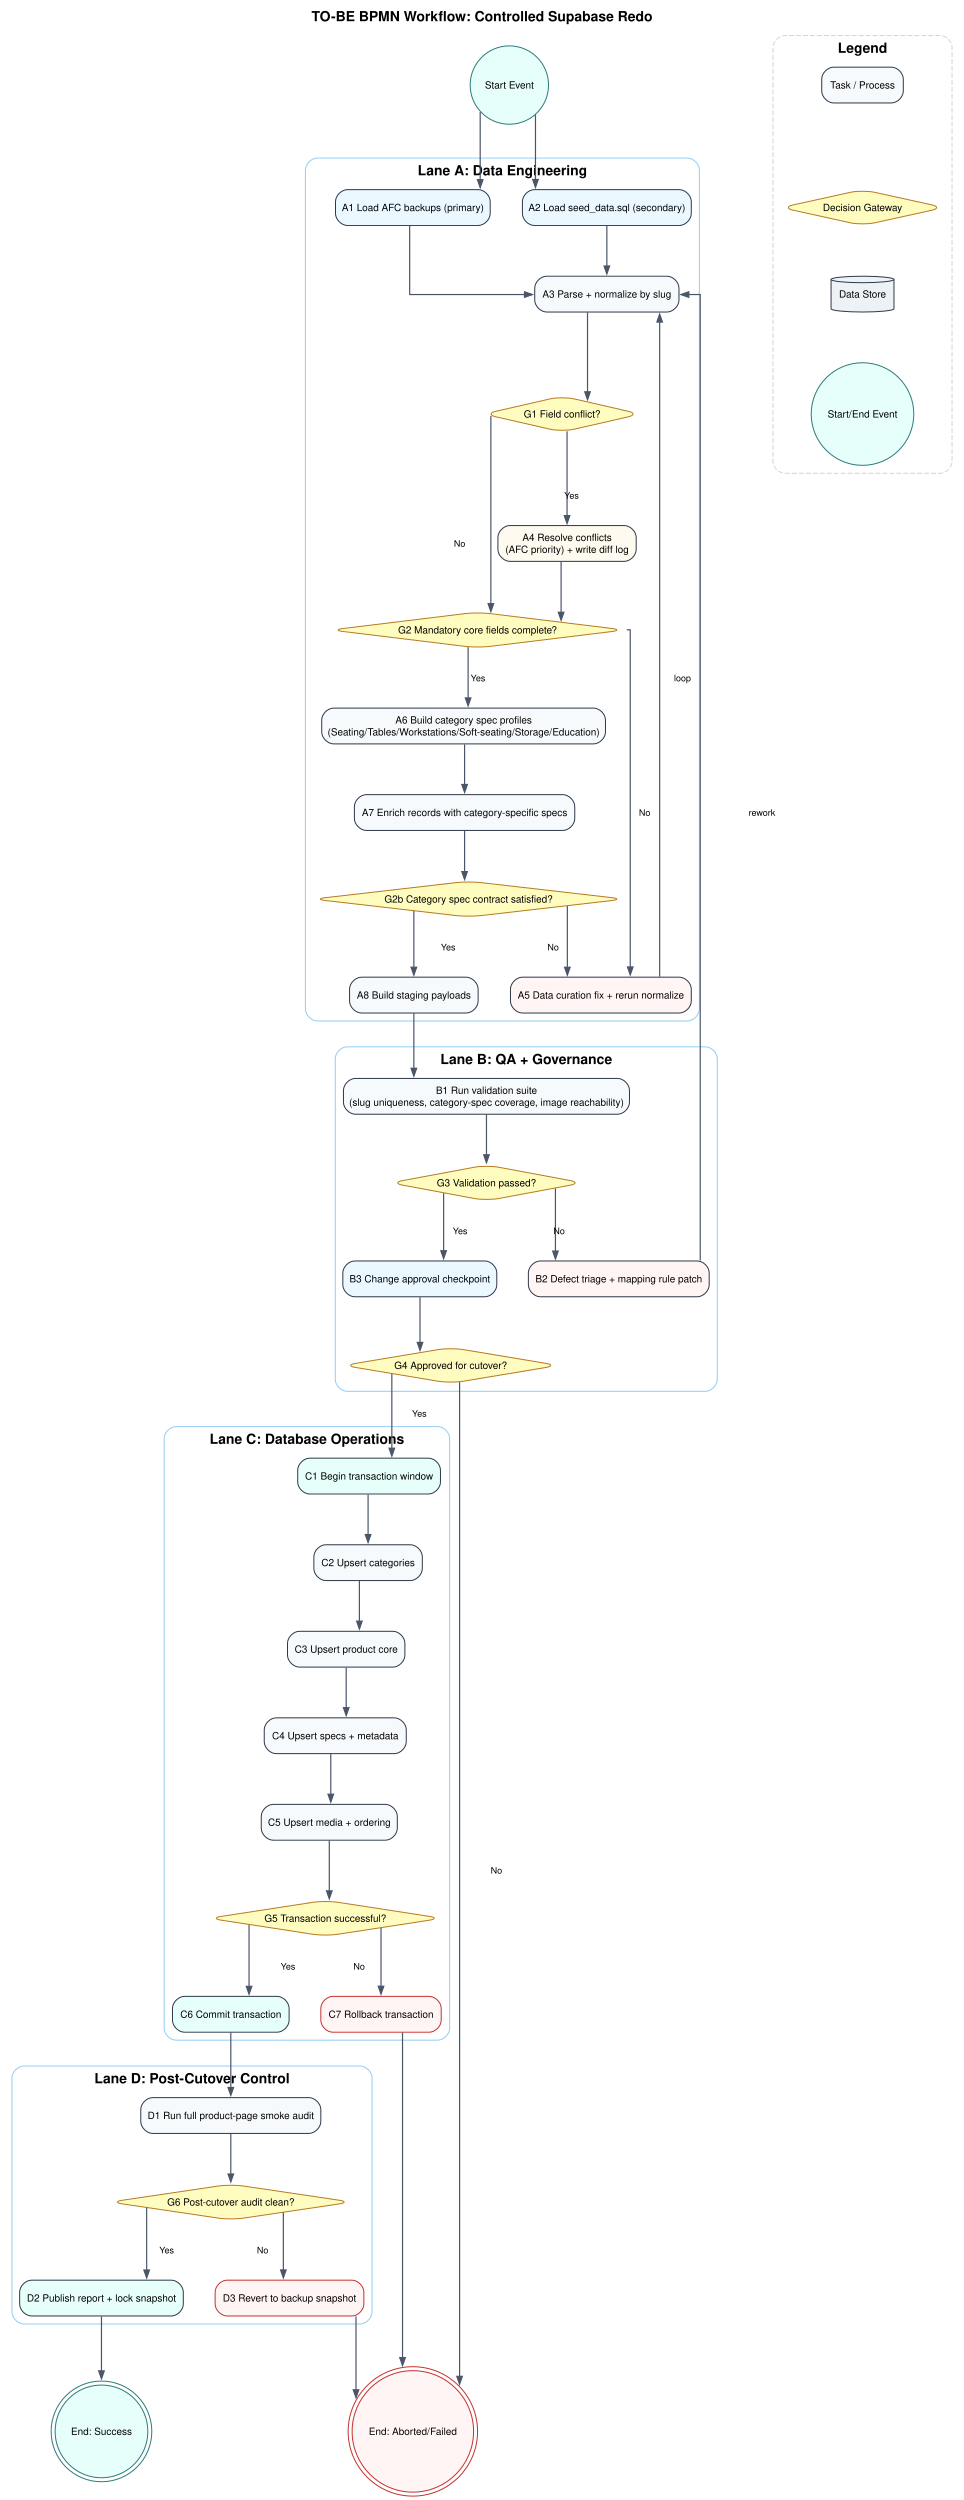
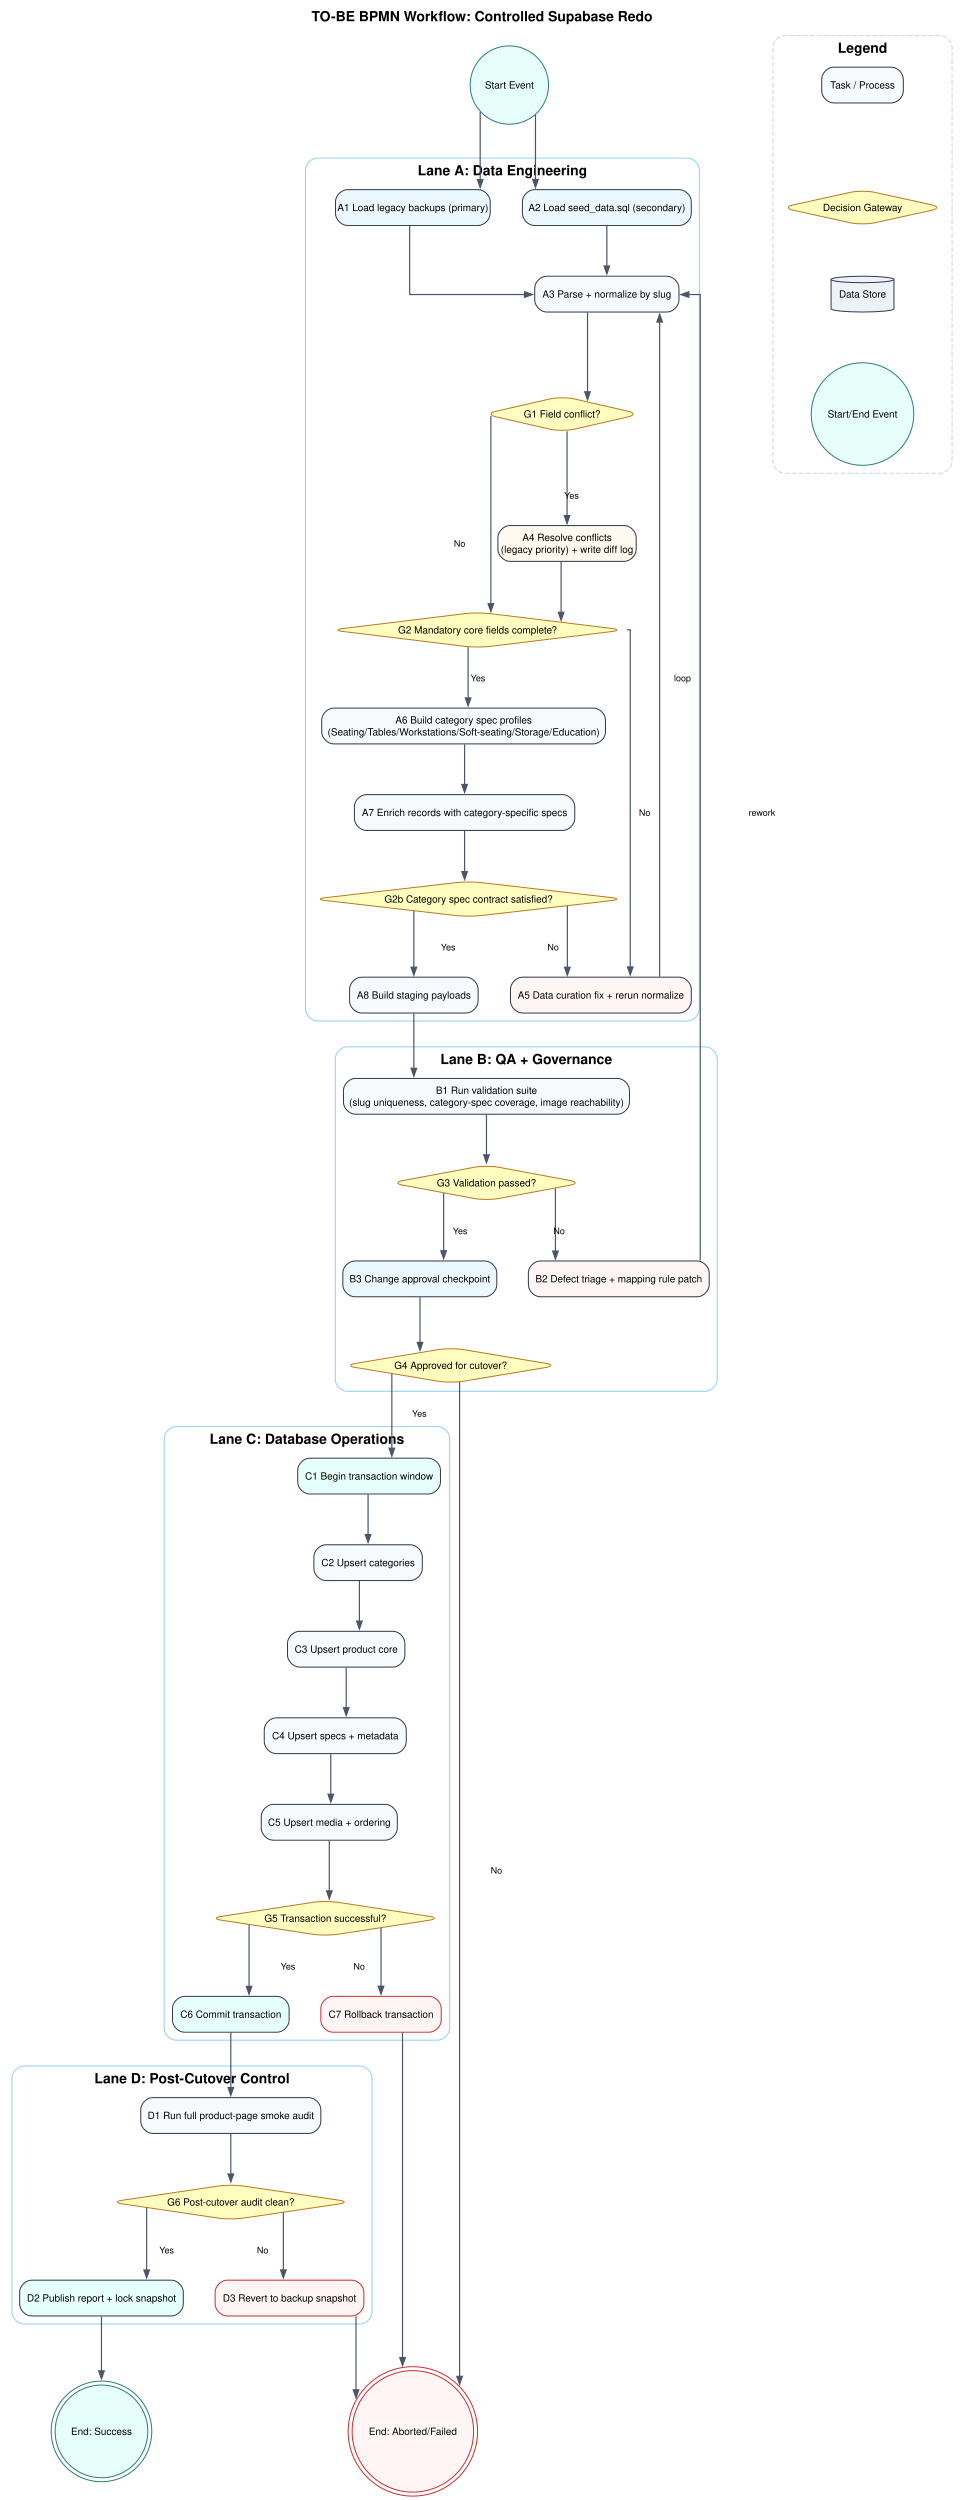
<svg xmlns="http://www.w3.org/2000/svg" width="969pt" height="2513pt" viewBox="0.00 0.00 969.00 2513.00">
  <g id="graph0" class="graph" transform="scale(1 1) rotate(0) translate(4 2509.09)">
    <polygon fill="white" stroke="none" points="-4,4 -4,-2509.09 965,-2509.09 965,4 -4,4" />
    <text xml:space="preserve" text-anchor="middle" x="480.5" y="-2487.79" font-family="Helvetica,sans-Serif" font-weight="bold" font-size="14.00">TO-BE BPMN Workflow: Controlled Supabase Redo</text>
    <g id="clust1" class="cluster">
      <path fill="white" stroke="#90cdf4" d="M315,-1482.82C315,-1482.82 687,-1482.82 687,-1482.82 693,-1482.82 699,-1488.82 699,-1494.82 699,-1494.82 699,-2338.2 699,-2338.2 699,-2344.2 693,-2350.2 687,-2350.2 687,-2350.2 315,-2350.2 315,-2350.2 309,-2350.2 303,-2344.2 303,-2338.2 303,-2338.2 303,-1494.82 303,-1494.82 303,-1488.82 309,-1482.82 315,-1482.82" />
      <text xml:space="preserve" text-anchor="middle" x="501" y="-2332.9" font-family="Helvetica,sans-Serif" font-weight="bold" font-size="14.00">Lane A: Data Engineering</text>
    </g>
    <g id="clust2" class="cluster">
      <path fill="white" stroke="#90cdf4" d="M345,-1110.57C345,-1110.57 705,-1110.57 705,-1110.57 711,-1110.57 717,-1116.57 717,-1122.57 717,-1122.57 717,-1444.82 717,-1444.82 717,-1450.82 711,-1456.82 705,-1456.82 705,-1456.82 345,-1456.82 345,-1456.82 339,-1456.82 333,-1450.82 333,-1444.82 333,-1444.82 333,-1122.57 333,-1122.57 333,-1116.57 339,-1110.57 345,-1110.57" />
      <text xml:space="preserve" text-anchor="middle" x="525" y="-1439.52" font-family="Helvetica,sans-Serif" font-weight="bold" font-size="14.00">Lane B: QA + Governance</text>
    </g>
    <g id="clust3" class="cluster">
      <path fill="white" stroke="#90cdf4" d="M173,-458.32C173,-458.32 436,-458.32 436,-458.32 442,-458.32 448,-464.32 448,-470.32 448,-470.32 448,-1063.07 448,-1063.07 448,-1069.07 442,-1075.07 436,-1075.07 436,-1075.07 173,-1075.07 173,-1075.07 167,-1075.07 161,-1069.07 161,-1063.07 161,-1063.07 161,-470.32 161,-470.32 161,-464.32 167,-458.32 173,-458.32" />
      <text xml:space="preserve" text-anchor="middle" x="304.5" y="-1057.77" font-family="Helvetica,sans-Serif" font-weight="bold" font-size="14.00">Lane C: Database Operations</text>
    </g>
    <g id="clust4" class="cluster">
      <path fill="white" stroke="#90cdf4" d="M20,-173.07C20,-173.07 358,-173.07 358,-173.07 364,-173.07 370,-179.07 370,-185.07 370,-185.07 370,-420.32 370,-420.32 370,-426.32 364,-432.32 358,-432.32 358,-432.32 20,-432.32 20,-432.32 14,-432.32 8,-426.32 8,-420.32 8,-420.32 8,-185.07 8,-185.07 8,-179.07 14,-173.07 20,-173.07" />
      <text xml:space="preserve" text-anchor="middle" x="189" y="-415.02" font-family="Helvetica,sans-Serif" font-weight="bold" font-size="14.00">Lane D: Post-Cutover Control</text>
    </g>
    <g id="clust5" class="cluster">
      <path fill="white" stroke="#cbd5e0" stroke-dasharray="5,2" d="M785,-2033.32C785,-2033.32 941,-2033.32 941,-2033.32 947,-2033.32 953,-2039.32 953,-2045.32 953,-2045.32 953,-2461.34 953,-2461.34 953,-2467.34 947,-2473.34 941,-2473.34 941,-2473.34 785,-2473.34 785,-2473.34 779,-2473.34 773,-2467.34 773,-2461.34 773,-2461.34 773,-2045.32 773,-2045.32 773,-2039.32 779,-2033.32 785,-2033.32" />
      <text xml:space="preserve" text-anchor="middle" x="863" y="-2456.04" font-family="Helvetica,sans-Serif" font-weight="bold" font-size="14.00">Legend</text>
    </g>
    <g id="node1" class="node">
      <ellipse fill="#e6fffa" stroke="#2c7a7b" cx="508" cy="-2423.59" rx="39.39" ry="39.39" />
      <text xml:space="preserve" text-anchor="middle" x="508" y="-2420.09" font-family="Helvetica,sans-Serif" font-size="10.00">Start Event</text>
    </g>
    <g id="node4" class="node">
      <path fill="#ebf8ff" stroke="#2d3748" d="M476.75,-2318.45C476.75,-2318.45 345.25,-2318.45 345.25,-2318.45 339.25,-2318.45 333.25,-2312.45 333.25,-2306.45 333.25,-2306.45 333.25,-2294.45 333.25,-2294.45 333.25,-2288.45 339.25,-2282.45 345.25,-2282.45 345.25,-2282.45 476.75,-2282.45 476.75,-2282.45 482.75,-2282.45 488.75,-2288.45 488.75,-2294.45 488.75,-2294.45 488.75,-2306.45 488.75,-2306.45 488.75,-2312.45 482.75,-2318.45 476.75,-2318.45" />
-       <text xml:space="preserve" text-anchor="middle" x="411" y="-2296.95" font-family="Helvetica,sans-Serif" font-size="10.00">A1 Load AFC backups (primary)</text>
+       <text xml:space="preserve" text-anchor="middle" x="411" y="-2296.95" font-family="Helvetica,sans-Serif" font-size="10.00">A1 Load legacy backups (primary)</text>
    </g>
    <g id="edge1" class="edge">
      <path fill="none" stroke="#4a5568" stroke-width="1.2" d="M478.68,-2396.57C478.68,-2396.57 478.68,-2328.47 478.68,-2328.47" />
      <polygon fill="#4a5568" stroke="#4a5568" stroke-width="1.2" points="481.48,-2328.47 478.68,-2320.47 475.88,-2328.47 481.48,-2328.47" />
    </g>
    <g id="node5" class="node">
      <path fill="#ebf8ff" stroke="#2d3748" d="M678.88,-2318.45C678.88,-2318.45 533.12,-2318.45 533.12,-2318.45 527.12,-2318.45 521.12,-2312.45 521.12,-2306.45 521.12,-2306.45 521.12,-2294.45 521.12,-2294.45 521.12,-2288.45 527.12,-2282.45 533.12,-2282.45 533.12,-2282.45 678.88,-2282.45 678.88,-2282.45 684.88,-2282.45 690.88,-2288.45 690.88,-2294.45 690.88,-2294.45 690.88,-2306.45 690.88,-2306.45 690.88,-2312.45 684.88,-2318.45 678.88,-2318.45" />
      <text xml:space="preserve" text-anchor="middle" x="606" y="-2296.95" font-family="Helvetica,sans-Serif" font-size="10.00">A2 Load seed_data.sql (secondary)</text>
    </g>
    <g id="edge2" class="edge">
      <path fill="none" stroke="#4a5568" stroke-width="1.2" d="M534.26,-2393.78C534.26,-2393.78 534.26,-2328.72 534.26,-2328.72" />
      <polygon fill="#4a5568" stroke="#4a5568" stroke-width="1.2" points="537.06,-2328.72 534.26,-2320.72 531.46,-2328.72 537.06,-2328.72" />
    </g>
    <g id="node2" class="node">
      <ellipse fill="#e6fffa" stroke="#2c7a7b" cx="98" cy="-65.04" rx="46.6" ry="46.6" />
      <ellipse fill="none" stroke="#2c7a7b" cx="98" cy="-65.04" rx="50.6" ry="50.6" />
      <text xml:space="preserve" text-anchor="middle" x="98" y="-61.54" font-family="Helvetica,sans-Serif" font-size="10.00">End: Success</text>
    </g>
    <g id="node3" class="node">
      <ellipse fill="#fff5f5" stroke="#c53030" cx="411" cy="-65.04" rx="61.04" ry="61.04" />
      <ellipse fill="none" stroke="#c53030" cx="411" cy="-65.04" rx="65.04" ry="65.04" />
      <text xml:space="preserve" text-anchor="middle" x="411" y="-61.54" font-family="Helvetica,sans-Serif" font-size="10.00">End: Aborted/Failed</text>
    </g>
    <g id="node6" class="node">
      <path fill="#f7fafc" stroke="#2d3748" d="M666.5,-2231.45C666.5,-2231.45 545.5,-2231.45 545.5,-2231.45 539.5,-2231.45 533.5,-2225.45 533.5,-2219.45 533.5,-2219.45 533.5,-2207.45 533.5,-2207.45 533.5,-2201.45 539.5,-2195.45 545.5,-2195.45 545.5,-2195.45 666.5,-2195.45 666.5,-2195.45 672.5,-2195.45 678.5,-2201.45 678.5,-2207.45 678.5,-2207.45 678.5,-2219.45 678.5,-2219.45 678.5,-2225.45 672.5,-2231.45 666.5,-2231.45" />
      <text xml:space="preserve" text-anchor="middle" x="606" y="-2209.95" font-family="Helvetica,sans-Serif" font-size="10.00">A3 Parse + normalize by slug</text>
    </g>
    <g id="edge3" class="edge">
      <path fill="none" stroke="#4a5568" stroke-width="1.2" d="M407.79,-2282.33C407.79,-2256.72 407.79,-2213 407.79,-2213 407.79,-2213 523.22,-2213 523.22,-2213" />
      <polygon fill="#4a5568" stroke="#4a5568" stroke-width="1.2" points="523.22,-2215.8 531.22,-2213 523.22,-2210.2 523.22,-2215.8" />
    </g>
    <g id="edge4" class="edge">
      <path fill="none" stroke="#4a5568" stroke-width="1.2" d="M606,-2282C606,-2282 606,-2241.69 606,-2241.69" />
      <polygon fill="#4a5568" stroke="#4a5568" stroke-width="1.2" points="608.8,-2241.69 606,-2233.69 603.2,-2241.69 608.8,-2241.69" />
    </g>
    <g id="node7" class="node">
      <path fill="#fefcbf" stroke="#b7791f" d="M549.3,-2108.21C549.3,-2108.21 494.03,-2095.56 494.03,-2095.56 488.18,-2094.22 488.18,-2091.55 494.03,-2090.21 494.03,-2090.21 549.3,-2077.56 549.3,-2077.56 555.15,-2076.22 566.85,-2076.22 572.7,-2077.56 572.7,-2077.56 627.97,-2090.21 627.97,-2090.21 633.82,-2091.55 633.82,-2094.22 627.97,-2095.56 627.97,-2095.56 572.7,-2108.21 572.7,-2108.21 566.85,-2109.55 555.15,-2109.55 549.3,-2108.21" />
      <text xml:space="preserve" text-anchor="middle" x="561" y="-2089.39" font-family="Helvetica,sans-Serif" font-size="10.00">G1 Field conflict?</text>
    </g>
    <g id="edge5" class="edge">
      <path fill="none" stroke="#4a5568" stroke-width="1.2" d="M586.58,-2195.14C586.58,-2195.14 586.58,-2115.27 586.58,-2115.27" />
      <polygon fill="#4a5568" stroke="#4a5568" stroke-width="1.2" points="589.38,-2115.27 586.58,-2107.27 583.78,-2115.27 589.38,-2115.27" />
    </g>
    <g id="node8" class="node">
      <path fill="#fffaf0" stroke="#2d3748" d="M623.5,-1980.82C623.5,-1980.82 508.5,-1980.82 508.5,-1980.82 502.5,-1980.82 496.5,-1974.82 496.5,-1968.82 496.5,-1968.82 496.5,-1956.82 496.5,-1956.82 496.5,-1950.82 502.5,-1944.82 508.5,-1944.82 508.5,-1944.82 623.5,-1944.82 623.5,-1944.82 629.5,-1944.82 635.5,-1950.82 635.5,-1956.82 635.5,-1956.82 635.5,-1968.82 635.5,-1968.82 635.5,-1974.82 629.5,-1980.82 623.5,-1980.82" />
      <text xml:space="preserve" text-anchor="middle" x="566" y="-1965.32" font-family="Helvetica,sans-Serif" font-size="10.00">A4 Resolve conflicts</text>
-       <text xml:space="preserve" text-anchor="middle" x="566" y="-1953.32" font-family="Helvetica,sans-Serif" font-size="10.00">(AFC priority) + write diff log</text>
+       <text xml:space="preserve" text-anchor="middle" x="566" y="-1953.32" font-family="Helvetica,sans-Serif" font-size="10.00">(legacy priority) + write diff log</text>
    </g>
    <g id="edge6" class="edge">
      <path fill="none" stroke="#4a5568" stroke-width="1.2" d="M566,-2075.61C566,-2075.61 566,-1990.82 566,-1990.82" />
      <polygon fill="#4a5568" stroke="#4a5568" stroke-width="1.2" points="568.8,-1990.82 566,-1982.82 563.2,-1990.82 568.8,-1990.82" />
      <text xml:space="preserve" text-anchor="middle" x="570.5" y="-2007.77" font-family="Helvetica,sans-Serif" font-size="9.00">Yes</text>
    </g>
    <g id="node9" class="node">
      <path fill="#fefcbf" stroke="#b7791f" d="M464.09,-1892.37C464.09,-1892.37 340.36,-1877.27 340.36,-1877.27 334.41,-1876.55 334.41,-1875.09 340.36,-1874.37 340.36,-1874.37 464.09,-1859.27 464.09,-1859.27 470.04,-1858.55 481.96,-1858.55 487.91,-1859.27 487.91,-1859.27 611.64,-1874.37 611.64,-1874.37 617.59,-1875.09 617.59,-1876.55 611.64,-1877.27 611.64,-1877.27 487.91,-1892.37 487.91,-1892.37 481.96,-1893.09 470.04,-1893.09 464.09,-1892.37" />
      <text xml:space="preserve" text-anchor="middle" x="476" y="-1872.32" font-family="Helvetica,sans-Serif" font-size="10.00">G2 Mandatory core fields complete?</text>
    </g>
    <g id="edge7" class="edge">
      <path fill="none" stroke="#4a5568" stroke-width="1.2" d="M489.42,-2091.01C489.42,-2091.01 489.42,-1902.3 489.42,-1902.3" />
      <polygon fill="#4a5568" stroke="#4a5568" stroke-width="1.2" points="492.22,-1902.3 489.42,-1894.3 486.62,-1902.3 492.22,-1902.3" />
      <text xml:space="preserve" text-anchor="middle" x="458" y="-1959.52" font-family="Helvetica,sans-Serif" font-size="9.00">No</text>
    </g>
    <g id="edge8" class="edge">
      <path fill="none" stroke="#4a5568" stroke-width="1.2" d="M560.02,-1944.37C560.02,-1944.37 560.02,-1893.61 560.02,-1893.61" />
      <polygon fill="#4a5568" stroke="#4a5568" stroke-width="1.2" points="562.82,-1893.61 560.02,-1885.61 557.22,-1893.61 562.82,-1893.61" />
    </g>
    <g id="node10" class="node">
      <path fill="#fff5f5" stroke="#2d3748" d="M678.88,-1526.82C678.88,-1526.82 521.12,-1526.82 521.12,-1526.82 515.12,-1526.82 509.12,-1520.82 509.12,-1514.82 509.12,-1514.82 509.12,-1502.82 509.12,-1502.82 509.12,-1496.82 515.12,-1490.82 521.12,-1490.82 521.12,-1490.82 678.88,-1490.82 678.88,-1490.82 684.88,-1490.82 690.88,-1496.82 690.88,-1502.82 690.88,-1502.82 690.88,-1514.82 690.88,-1514.82 690.88,-1520.82 684.88,-1526.82 678.88,-1526.82" />
      <text xml:space="preserve" text-anchor="middle" x="600" y="-1505.32" font-family="Helvetica,sans-Serif" font-size="10.00">A5 Data curation fix + rerun normalize</text>
    </g>
    <g id="edge10" class="edge">
      <path fill="none" stroke="#4a5568" stroke-width="1.2" d="M626.03,-1876C628.28,-1876 629.52,-1876 629.52,-1876 629.52,-1876 629.52,-1537.1 629.52,-1537.1" />
      <polygon fill="#4a5568" stroke="#4a5568" stroke-width="1.2" points="632.32,-1537.1 629.52,-1529.1 626.72,-1537.1 632.32,-1537.1" />
      <text xml:space="preserve" text-anchor="middle" x="644" y="-1689.02" font-family="Helvetica,sans-Serif" font-size="9.00">No</text>
    </g>
    <g id="node11" class="node">
      <path fill="#f7fafc" stroke="#2d3748" d="M592.62,-1797.32C592.62,-1797.32 331.38,-1797.32 331.38,-1797.32 325.38,-1797.32 319.38,-1791.32 319.38,-1785.32 319.38,-1785.32 319.38,-1773.32 319.38,-1773.32 319.38,-1767.32 325.38,-1761.32 331.38,-1761.32 331.38,-1761.32 592.62,-1761.32 592.62,-1761.32 598.62,-1761.32 604.62,-1767.32 604.62,-1773.32 604.62,-1773.32 604.62,-1785.32 604.62,-1785.32 604.62,-1791.32 598.62,-1797.32 592.62,-1797.32" />
      <text xml:space="preserve" text-anchor="middle" x="462" y="-1781.82" font-family="Helvetica,sans-Serif" font-size="10.00">A6 Build category spec profiles</text>
      <text xml:space="preserve" text-anchor="middle" x="462" y="-1769.82" font-family="Helvetica,sans-Serif" font-size="10.00">(Seating/Tables/Workstations/Soft-seating/Storage/Education)</text>
    </g>
    <g id="edge9" class="edge">
      <path fill="none" stroke="#4a5568" stroke-width="1.2" d="M466.54,-1858.57C466.54,-1858.57 466.54,-1807.56 466.54,-1807.56" />
      <polygon fill="#4a5568" stroke="#4a5568" stroke-width="1.2" points="469.34,-1807.55 466.54,-1799.56 463.74,-1807.56 469.34,-1807.55" />
      <text xml:space="preserve" text-anchor="middle" x="476.5" y="-1824.27" font-family="Helvetica,sans-Serif" font-size="9.00">Yes</text>
    </g>
    <g id="edge15" class="edge">
      <path fill="none" stroke="#4a5568" stroke-width="1.2" d="M659.08,-1527.31C659.08,-1527.31 659.08,-2185.34 659.08,-2185.34" />
      <polygon fill="#4a5568" stroke="#4a5568" stroke-width="1.2" points="656.28,-2185.34 659.08,-2193.34 661.88,-2185.34 656.28,-2185.34" />
      <text xml:space="preserve" text-anchor="middle" x="682" y="-1824.27" font-family="Helvetica,sans-Serif" font-size="9.00">loop</text>
    </g>
    <g id="node12" class="node">
      <path fill="#f7fafc" stroke="#2d3748" d="M561.75,-1710.32C561.75,-1710.32 364.25,-1710.32 364.25,-1710.32 358.25,-1710.32 352.25,-1704.32 352.25,-1698.32 352.25,-1698.32 352.25,-1686.32 352.25,-1686.32 352.25,-1680.32 358.25,-1674.32 364.25,-1674.32 364.25,-1674.32 561.75,-1674.32 561.75,-1674.32 567.75,-1674.32 573.75,-1680.32 573.75,-1686.32 573.75,-1686.32 573.75,-1698.32 573.75,-1698.32 573.75,-1704.32 567.75,-1710.32 561.75,-1710.32" />
      <text xml:space="preserve" text-anchor="middle" x="463" y="-1688.82" font-family="Helvetica,sans-Serif" font-size="10.00">A7 Enrich records with category-specific specs</text>
    </g>
    <g id="edge11" class="edge">
      <path fill="none" stroke="#4a5568" stroke-width="1.2" d="M463,-1760.87C463,-1760.87 463,-1720.56 463,-1720.56" />
      <polygon fill="#4a5568" stroke="#4a5568" stroke-width="1.2" points="465.8,-1720.56 463,-1712.56 460.2,-1720.56 465.8,-1720.56" />
    </g>
    <g id="node13" class="node">
      <path fill="#fefcbf" stroke="#b7791f" d="M455.08,-1621.95C455.08,-1621.95 322.44,-1606.69 322.44,-1606.69 316.48,-1606.01 316.48,-1604.64 322.44,-1603.95 322.44,-1603.95 455.08,-1588.69 455.08,-1588.69 461.04,-1588.01 472.96,-1588.01 478.92,-1588.69 478.92,-1588.69 611.56,-1603.95 611.56,-1603.95 617.52,-1604.64 617.52,-1606.01 611.56,-1606.69 611.56,-1606.69 478.92,-1621.95 478.92,-1621.95 472.96,-1622.64 461.04,-1622.64 455.08,-1621.95" />
      <text xml:space="preserve" text-anchor="middle" x="467" y="-1601.82" font-family="Helvetica,sans-Serif" font-size="10.00">G2b Category spec contract satisfied?</text>
    </g>
    <g id="edge12" class="edge">
      <path fill="none" stroke="#4a5568" stroke-width="1.2" d="M463,-1673.87C463,-1673.87 463,-1632.97 463,-1632.97" />
      <polygon fill="#4a5568" stroke="#4a5568" stroke-width="1.2" points="465.8,-1632.97 463,-1624.97 460.2,-1632.97 465.8,-1632.97" />
    </g>
    <g id="edge14" class="edge">
      <path fill="none" stroke="#4a5568" stroke-width="1.2" d="M566.3,-1598.38C566.3,-1598.38 566.3,-1536.81 566.3,-1536.81" />
      <polygon fill="#4a5568" stroke="#4a5568" stroke-width="1.2" points="569.1,-1536.81 566.3,-1528.81 563.5,-1536.81 569.1,-1536.81" />
      <text xml:space="preserve" text-anchor="middle" x="552" y="-1553.77" font-family="Helvetica,sans-Serif" font-size="9.00">No</text>
    </g>
    <g id="node14" class="node">
      <path fill="#f7fafc" stroke="#2d3748" d="M464.62,-1526.82C464.62,-1526.82 359.38,-1526.82 359.38,-1526.82 353.38,-1526.82 347.38,-1520.82 347.38,-1514.82 347.38,-1514.82 347.38,-1502.82 347.38,-1502.82 347.38,-1496.82 353.38,-1490.82 359.38,-1490.82 359.38,-1490.82 464.62,-1490.82 464.62,-1490.82 470.62,-1490.82 476.62,-1496.82 476.62,-1502.82 476.62,-1502.82 476.62,-1514.82 476.62,-1514.82 476.62,-1520.82 470.62,-1526.82 464.62,-1526.82" />
      <text xml:space="preserve" text-anchor="middle" x="412" y="-1505.32" font-family="Helvetica,sans-Serif" font-size="10.00">A8 Build staging payloads</text>
    </g>
    <g id="edge13" class="edge">
      <path fill="none" stroke="#4a5568" stroke-width="1.2" d="M412,-1593.49C412,-1593.49 412,-1536.83 412,-1536.83" />
      <polygon fill="#4a5568" stroke="#4a5568" stroke-width="1.2" points="414.8,-1536.83 412,-1528.83 409.2,-1536.83 414.8,-1536.83" />
      <text xml:space="preserve" text-anchor="middle" x="446.5" y="-1553.77" font-family="Helvetica,sans-Serif" font-size="9.00">Yes</text>
    </g>
    <g id="node15" class="node">
      <path fill="#f7fafc" stroke="#2d3748" d="M616.75,-1425.07C616.75,-1425.07 353.25,-1425.07 353.25,-1425.07 347.25,-1425.07 341.25,-1419.07 341.25,-1413.07 341.25,-1413.07 341.25,-1401.07 341.25,-1401.07 341.25,-1395.07 347.25,-1389.07 353.25,-1389.07 353.25,-1389.07 616.75,-1389.07 616.75,-1389.07 622.75,-1389.07 628.75,-1395.07 628.75,-1401.07 628.75,-1401.07 628.75,-1413.07 628.75,-1413.07 628.75,-1419.07 622.75,-1425.07 616.75,-1425.07" />
      <text xml:space="preserve" text-anchor="middle" x="485" y="-1409.57" font-family="Helvetica,sans-Serif" font-size="10.00">B1 Run validation suite</text>
      <text xml:space="preserve" text-anchor="middle" x="485" y="-1397.57" font-family="Helvetica,sans-Serif" font-size="10.00">(slug uniqueness, category-spec coverage, image reachability)</text>
    </g>
    <g id="edge16" class="edge">
      <path fill="none" stroke="#4a5568" stroke-width="1.2" d="M412,-1490.63C412,-1490.63 412,-1435.26 412,-1435.26" />
      <polygon fill="#4a5568" stroke="#4a5568" stroke-width="1.2" points="414.8,-1435.26 412,-1427.26 409.2,-1435.26 414.8,-1435.26" />
    </g>
    <g id="node16" class="node">
      <path fill="#fefcbf" stroke="#b7791f" d="M473.2,-1335.87C473.2,-1335.87 400.27,-1322.27 400.27,-1322.27 394.38,-1321.17 394.38,-1318.97 400.27,-1317.87 400.27,-1317.87 473.2,-1304.27 473.2,-1304.27 479.1,-1303.17 490.9,-1303.17 496.8,-1304.27 496.8,-1304.27 569.73,-1317.87 569.73,-1317.87 575.62,-1318.97 575.62,-1321.17 569.73,-1322.27 569.73,-1322.27 496.8,-1335.87 496.8,-1335.87 490.9,-1336.97 479.1,-1336.97 473.2,-1335.87" />
      <text xml:space="preserve" text-anchor="middle" x="485" y="-1316.57" font-family="Helvetica,sans-Serif" font-size="10.00">G3 Validation passed?</text>
    </g>
    <g id="edge17" class="edge">
      <path fill="none" stroke="#4a5568" stroke-width="1.2" d="M485,-1388.62C485,-1388.62 485,-1348.31 485,-1348.31" />
      <polygon fill="#4a5568" stroke="#4a5568" stroke-width="1.2" points="487.8,-1348.31 485,-1340.31 482.2,-1348.31 487.8,-1348.31" />
    </g>
    <g id="node17" class="node">
      <path fill="#fff5f5" stroke="#2d3748" d="M696.88,-1241.57C696.88,-1241.57 539.12,-1241.57 539.12,-1241.57 533.12,-1241.57 527.12,-1235.57 527.12,-1229.57 527.12,-1229.57 527.12,-1217.57 527.12,-1217.57 527.12,-1211.57 533.12,-1205.57 539.12,-1205.57 539.12,-1205.57 696.88,-1205.57 696.88,-1205.57 702.88,-1205.57 708.88,-1211.57 708.88,-1217.57 708.88,-1217.57 708.88,-1229.57 708.88,-1229.57 708.88,-1235.57 702.88,-1241.57 696.88,-1241.57" />
      <text xml:space="preserve" text-anchor="middle" x="618" y="-1220.07" font-family="Helvetica,sans-Serif" font-size="10.00">B2 Defect triage + mapping rule patch</text>
    </g>
    <g id="edge19" class="edge">
      <path fill="none" stroke="#4a5568" stroke-width="1.2" d="M554.32,-1314.61C554.32,-1314.61 554.32,-1251.54 554.32,-1251.54" />
      <polygon fill="#4a5568" stroke="#4a5568" stroke-width="1.2" points="557.12,-1251.54 554.32,-1243.54 551.52,-1251.54 557.12,-1251.54" />
      <text xml:space="preserve" text-anchor="middle" x="558" y="-1268.52" font-family="Helvetica,sans-Serif" font-size="9.00">No</text>
    </g>
    <g id="node18" class="node">
      <path fill="#ebf8ff" stroke="#2d3748" d="M483.38,-1241.57C483.38,-1241.57 352.62,-1241.57 352.62,-1241.57 346.62,-1241.57 340.62,-1235.57 340.62,-1229.57 340.62,-1229.57 340.62,-1217.57 340.62,-1217.57 340.62,-1211.57 346.62,-1205.57 352.62,-1205.57 352.62,-1205.57 483.38,-1205.57 483.38,-1205.57 489.38,-1205.57 495.38,-1211.57 495.38,-1217.57 495.38,-1217.57 495.38,-1229.57 495.38,-1229.57 495.38,-1235.57 489.38,-1241.57 483.38,-1241.57" />
      <text xml:space="preserve" text-anchor="middle" x="418" y="-1220.07" font-family="Helvetica,sans-Serif" font-size="10.00">B3 Change approval checkpoint</text>
    </g>
    <g id="edge18" class="edge">
      <path fill="none" stroke="#4a5568" stroke-width="1.2" d="M441.93,-1309.74C441.93,-1309.74 441.93,-1251.87 441.93,-1251.87" />
      <polygon fill="#4a5568" stroke="#4a5568" stroke-width="1.2" points="444.73,-1251.87 441.93,-1243.87 439.13,-1251.87 444.73,-1251.87" />
      <text xml:space="preserve" text-anchor="middle" x="458.5" y="-1268.52" font-family="Helvetica,sans-Serif" font-size="9.00">Yes</text>
    </g>
    <g id="edge20" class="edge">
      <path fill="none" stroke="#4a5568" stroke-width="1.2" d="M699.88,-1242.02C699.88,-1377.47 699.88,-2213 699.88,-2213 699.88,-2213 688.39,-2213 688.39,-2213" />
      <polygon fill="#4a5568" stroke="#4a5568" stroke-width="1.2" points="688.39,-2210.2 680.39,-2213 688.39,-2215.8 688.39,-2210.2" />
      <text xml:space="preserve" text-anchor="middle" x="761.88" y="-1689.02" font-family="Helvetica,sans-Serif" font-size="9.00">rework</text>
    </g>
    <g id="node19" class="node">
      <path fill="#fefcbf" stroke="#b7791f" d="M437.16,-1152.6C437.16,-1152.6 352.83,-1138.54 352.83,-1138.54 346.92,-1137.56 346.92,-1135.59 352.83,-1134.6 352.83,-1134.6 437.16,-1120.54 437.16,-1120.54 443.08,-1119.56 454.92,-1119.56 460.84,-1120.54 460.84,-1120.54 545.17,-1134.6 545.17,-1134.6 551.08,-1135.59 551.08,-1137.56 545.17,-1138.54 545.17,-1138.54 460.84,-1152.6 460.84,-1152.6 454.92,-1153.59 443.08,-1153.59 437.16,-1152.6" />
      <text xml:space="preserve" text-anchor="middle" x="449" y="-1133.07" font-family="Helvetica,sans-Serif" font-size="10.00">G4 Approved for cutover?</text>
    </g>
    <g id="edge21" class="edge">
      <path fill="none" stroke="#4a5568" stroke-width="1.2" d="M418.19,-1205.12C418.19,-1205.12 418.19,-1159.71 418.19,-1159.71" />
      <polygon fill="#4a5568" stroke="#4a5568" stroke-width="1.2" points="420.99,-1159.71 418.19,-1151.71 415.39,-1159.71 420.99,-1159.71" />
    </g>
    <g id="edge23" class="edge">
      <path fill="none" stroke="#4a5568" stroke-width="1.2" d="M457.98,-1119.74C457.98,-1119.74 457.98,-120.41 457.98,-120.41" />
      <polygon fill="#4a5568" stroke="#4a5568" stroke-width="1.2" points="460.78,-120.41 457.98,-112.41 455.18,-120.41 460.78,-120.41" />
      <text xml:space="preserve" text-anchor="middle" x="495" y="-625.77" font-family="Helvetica,sans-Serif" font-size="9.00">No</text>
    </g>
    <g id="node20" class="node">
      <path fill="#e6fffa" stroke="#2d3748" d="M426.75,-1043.32C426.75,-1043.32 307.25,-1043.32 307.25,-1043.32 301.25,-1043.32 295.25,-1037.32 295.25,-1031.32 295.25,-1031.32 295.25,-1019.32 295.25,-1019.32 295.25,-1013.32 301.25,-1007.32 307.25,-1007.32 307.25,-1007.32 426.75,-1007.32 426.75,-1007.32 432.75,-1007.32 438.75,-1013.32 438.75,-1019.32 438.75,-1019.32 438.75,-1031.32 438.75,-1031.32 438.75,-1037.32 432.75,-1043.32 426.75,-1043.32" />
      <text xml:space="preserve" text-anchor="middle" x="367" y="-1021.82" font-family="Helvetica,sans-Serif" font-size="10.00">C1 Begin transaction window</text>
    </g>
    <g id="edge22" class="edge">
      <path fill="none" stroke="#4a5568" stroke-width="1.2" d="M389.87,-1128.21C389.87,-1128.21 389.87,-1053.37 389.87,-1053.37" />
      <polygon fill="#4a5568" stroke="#4a5568" stroke-width="1.2" points="392.67,-1053.37 389.87,-1045.37 387.07,-1053.37 392.67,-1053.37" />
      <text xml:space="preserve" text-anchor="middle" x="417.5" y="-1085.02" font-family="Helvetica,sans-Serif" font-size="9.00">Yes</text>
    </g>
    <g id="node21" class="node">
      <path fill="#f7fafc" stroke="#2d3748" d="M408.5,-956.32C408.5,-956.32 323.5,-956.32 323.5,-956.32 317.5,-956.32 311.5,-950.32 311.5,-944.32 311.5,-944.32 311.5,-932.32 311.5,-932.32 311.5,-926.32 317.5,-920.32 323.5,-920.32 323.5,-920.32 408.5,-920.32 408.5,-920.32 414.5,-920.32 420.5,-926.32 420.5,-932.32 420.5,-932.32 420.5,-944.32 420.5,-944.32 420.5,-950.32 414.5,-956.32 408.5,-956.32" />
      <text xml:space="preserve" text-anchor="middle" x="366" y="-934.82" font-family="Helvetica,sans-Serif" font-size="10.00">C2 Upsert categories</text>
    </g>
    <g id="edge24" class="edge">
      <path fill="none" stroke="#4a5568" stroke-width="1.2" d="M366,-1006.87C366,-1006.87 366,-966.56 366,-966.56" />
      <polygon fill="#4a5568" stroke="#4a5568" stroke-width="1.2" points="368.8,-966.56 366,-958.56 363.2,-966.56 368.8,-966.56" />
    </g>
    <g id="node22" class="node">
      <path fill="#f7fafc" stroke="#2d3748" d="M391,-869.32C391,-869.32 297,-869.32 297,-869.32 291,-869.32 285,-863.32 285,-857.32 285,-857.32 285,-845.32 285,-845.32 285,-839.32 291,-833.32 297,-833.32 297,-833.32 391,-833.32 391,-833.32 397,-833.32 403,-839.32 403,-845.32 403,-845.32 403,-857.32 403,-857.32 403,-863.32 397,-869.32 391,-869.32" />
      <text xml:space="preserve" text-anchor="middle" x="344" y="-847.82" font-family="Helvetica,sans-Serif" font-size="10.00">C3 Upsert product core</text>
    </g>
    <g id="edge25" class="edge">
      <path fill="none" stroke="#4a5568" stroke-width="1.2" d="M357.25,-919.87C357.25,-919.87 357.25,-879.56 357.25,-879.56" />
      <polygon fill="#4a5568" stroke="#4a5568" stroke-width="1.2" points="360.05,-879.56 357.25,-871.56 354.45,-879.56 360.05,-879.56" />
    </g>
    <g id="node23" class="node">
      <path fill="#f7fafc" stroke="#2d3748" d="M392.38,-782.32C392.38,-782.32 273.62,-782.32 273.62,-782.32 267.62,-782.32 261.62,-776.32 261.62,-770.32 261.62,-770.32 261.62,-758.32 261.62,-758.32 261.62,-752.32 267.62,-746.32 273.62,-746.32 273.62,-746.32 392.38,-746.32 392.38,-746.32 398.38,-746.32 404.38,-752.32 404.38,-758.32 404.38,-758.32 404.38,-770.32 404.38,-770.32 404.38,-776.32 398.38,-782.32 392.38,-782.32" />
      <text xml:space="preserve" text-anchor="middle" x="333" y="-760.82" font-family="Helvetica,sans-Serif" font-size="10.00">C4 Upsert specs + metadata</text>
    </g>
    <g id="edge26" class="edge">
      <path fill="none" stroke="#4a5568" stroke-width="1.2" d="M344,-832.87C344,-832.87 344,-792.56 344,-792.56" />
      <polygon fill="#4a5568" stroke="#4a5568" stroke-width="1.2" points="346.8,-792.56 344,-784.56 341.2,-792.56 346.8,-792.56" />
    </g>
    <g id="node24" class="node">
      <path fill="#f7fafc" stroke="#2d3748" d="M383.38,-695.32C383.38,-695.32 270.62,-695.32 270.62,-695.32 264.62,-695.32 258.62,-689.32 258.62,-683.32 258.62,-683.32 258.62,-671.32 258.62,-671.32 258.62,-665.32 264.62,-659.32 270.62,-659.32 270.62,-659.32 383.38,-659.32 383.38,-659.32 389.38,-659.32 395.38,-665.32 395.38,-671.32 395.38,-671.32 395.38,-683.32 395.38,-683.32 395.38,-689.32 389.38,-695.32 383.38,-695.32" />
      <text xml:space="preserve" text-anchor="middle" x="327" y="-673.82" font-family="Helvetica,sans-Serif" font-size="10.00">C5 Upsert media + ordering</text>
    </g>
    <g id="edge27" class="edge">
      <path fill="none" stroke="#4a5568" stroke-width="1.2" d="M328.5,-745.87C328.5,-745.87 328.5,-705.56 328.5,-705.56" />
      <polygon fill="#4a5568" stroke="#4a5568" stroke-width="1.2" points="331.3,-705.56 328.5,-697.56 325.7,-705.56 331.3,-705.56" />
    </g>
    <g id="node25" class="node">
      <path fill="#fefcbf" stroke="#b7791f" d="M311.14,-597C311.14,-597 217.93,-582.65 217.93,-582.65 212,-581.73 212,-579.91 217.93,-579 217.93,-579 311.14,-564.65 311.14,-564.65 317.07,-563.73 328.93,-563.73 334.86,-564.65 334.86,-564.65 428.07,-579 428.07,-579 434,-579.91 434,-581.73 428.07,-582.65 428.07,-582.65 334.86,-597 334.86,-597 328.93,-597.91 317.07,-597.91 311.14,-597" />
      <text xml:space="preserve" text-anchor="middle" x="323" y="-577.32" font-family="Helvetica,sans-Serif" font-size="10.00">G5 Transaction successful?</text>
    </g>
    <g id="edge28" class="edge">
      <path fill="none" stroke="#4a5568" stroke-width="1.2" d="M327,-659.17C327,-659.17 327,-608.38 327,-608.38" />
      <polygon fill="#4a5568" stroke="#4a5568" stroke-width="1.2" points="329.8,-608.38 327,-600.38 324.2,-608.38 329.8,-608.38" />
    </g>
    <g id="node26" class="node">
      <path fill="#e6fffa" stroke="#2d3748" d="M274.62,-502.32C274.62,-502.32 181.38,-502.32 181.38,-502.32 175.38,-502.32 169.38,-496.32 169.38,-490.32 169.38,-490.32 169.38,-478.32 169.38,-478.32 169.38,-472.32 175.38,-466.32 181.38,-466.32 181.38,-466.32 274.62,-466.32 274.62,-466.32 280.62,-466.32 286.62,-472.32 286.62,-478.32 286.62,-478.32 286.62,-490.32 286.62,-490.32 286.62,-496.32 280.62,-502.32 274.62,-502.32" />
      <text xml:space="preserve" text-anchor="middle" x="228" y="-480.82" font-family="Helvetica,sans-Serif" font-size="10.00">C6 Commit transaction</text>
    </g>
    <g id="edge29" class="edge">
      <path fill="none" stroke="#4a5568" stroke-width="1.2" d="M246.35,-574.19C246.35,-574.19 246.35,-512.46 246.35,-512.46" />
      <polygon fill="#4a5568" stroke="#4a5568" stroke-width="1.2" points="249.15,-512.46 246.35,-504.46 243.55,-512.46 249.15,-512.46" />
      <text xml:space="preserve" text-anchor="middle" x="285.5" y="-529.27" font-family="Helvetica,sans-Serif" font-size="9.00">Yes</text>
    </g>
    <g id="node27" class="node">
      <path fill="#fff5f5" stroke="#c53030" d="M427.5,-502.32C427.5,-502.32 330.5,-502.32 330.5,-502.32 324.5,-502.32 318.5,-496.32 318.5,-490.32 318.5,-490.32 318.5,-478.32 318.5,-478.32 318.5,-472.32 324.5,-466.32 330.5,-466.32 330.5,-466.32 427.5,-466.32 427.5,-466.32 433.5,-466.32 439.5,-472.32 439.5,-478.32 439.5,-478.32 439.5,-490.32 439.5,-490.32 439.5,-496.32 433.5,-502.32 427.5,-502.32" />
      <text xml:space="preserve" text-anchor="middle" x="379" y="-480.82" font-family="Helvetica,sans-Serif" font-size="10.00">C7 Rollback transaction</text>
    </g>
    <g id="edge30" class="edge">
      <path fill="none" stroke="#4a5568" stroke-width="1.2" d="M379,-571.22C379,-571.22 379,-512.57 379,-512.57" />
      <polygon fill="#4a5568" stroke="#4a5568" stroke-width="1.2" points="381.8,-512.57 379,-504.57 376.2,-512.57 381.8,-512.57" />
      <text xml:space="preserve" text-anchor="middle" x="357" y="-529.27" font-family="Helvetica,sans-Serif" font-size="9.00">No</text>
    </g>
    <g id="node28" class="node">
      <path fill="#f7fafc" stroke="#2d3748" d="M306.5,-400.57C306.5,-400.57 149.5,-400.57 149.5,-400.57 143.5,-400.57 137.5,-394.57 137.5,-388.57 137.5,-388.57 137.5,-376.57 137.5,-376.57 137.5,-370.57 143.5,-364.57 149.5,-364.57 149.5,-364.57 306.5,-364.57 306.5,-364.57 312.5,-364.57 318.5,-370.57 318.5,-376.57 318.5,-376.57 318.5,-388.57 318.5,-388.57 318.5,-394.57 312.5,-400.57 306.5,-400.57" />
      <text xml:space="preserve" text-anchor="middle" x="228" y="-379.07" font-family="Helvetica,sans-Serif" font-size="10.00">D1 Run full product-page smoke audit</text>
    </g>
    <g id="edge32" class="edge">
      <path fill="none" stroke="#4a5568" stroke-width="1.2" d="M228,-466.13C228,-466.13 228,-410.76 228,-410.76" />
      <polygon fill="#4a5568" stroke="#4a5568" stroke-width="1.2" points="230.8,-410.76 228,-402.76 225.2,-410.76 230.8,-410.76" />
    </g>
    <g id="edge31" class="edge">
      <path fill="none" stroke="#4a5568" stroke-width="1.2" d="M400.62,-466.04C400.62,-466.04 400.62,-139.2 400.62,-139.2" />
      <polygon fill="#4a5568" stroke="#4a5568" stroke-width="1.2" points="403.43,-139.2 400.63,-131.2 397.83,-139.2 403.43,-139.2" />
    </g>
    <g id="node29" class="node">
      <path fill="#fefcbf" stroke="#b7791f" d="M216.13,-311.81C216.13,-311.81 118.47,-297.33 118.47,-297.33 112.54,-296.45 112.54,-294.69 118.47,-293.81 118.47,-293.81 216.13,-279.33 216.13,-279.33 222.06,-278.45 233.94,-278.45 239.87,-279.33 239.87,-279.33 337.53,-293.81 337.53,-293.81 343.46,-294.69 343.46,-296.45 337.53,-297.33 337.53,-297.33 239.87,-311.81 239.87,-311.81 233.94,-312.69 222.06,-312.69 216.13,-311.81" />
      <text xml:space="preserve" text-anchor="middle" x="228" y="-292.07" font-family="Helvetica,sans-Serif" font-size="10.00">G6 Post-cutover audit clean?</text>
    </g>
    <g id="edge33" class="edge">
      <path fill="none" stroke="#4a5568" stroke-width="1.2" d="M228,-364.12C228,-364.12 228,-323.81 228,-323.81" />
      <polygon fill="#4a5568" stroke="#4a5568" stroke-width="1.2" points="230.8,-323.81 228,-315.81 225.2,-323.81 230.8,-323.81" />
    </g>
    <g id="node30" class="node">
      <path fill="#e6fffa" stroke="#2d3748" d="M168.25,-217.07C168.25,-217.07 27.75,-217.07 27.75,-217.07 21.75,-217.07 15.75,-211.07 15.75,-205.07 15.75,-205.07 15.75,-193.07 15.75,-193.07 15.75,-187.07 21.75,-181.07 27.75,-181.07 27.75,-181.07 168.25,-181.07 168.25,-181.07 174.25,-181.07 180.25,-187.07 180.25,-193.07 180.25,-193.07 180.25,-205.07 180.25,-205.07 180.25,-211.07 174.25,-217.07 168.25,-217.07" />
      <text xml:space="preserve" text-anchor="middle" x="98" y="-195.57" font-family="Helvetica,sans-Serif" font-size="10.00">D2 Publish report + lock snapshot</text>
    </g>
    <g id="edge34" class="edge">
      <path fill="none" stroke="#4a5568" stroke-width="1.2" d="M143.43,-289.82C143.43,-289.82 143.43,-227.28 143.43,-227.28" />
      <polygon fill="#4a5568" stroke="#4a5568" stroke-width="1.2" points="146.23,-227.28 143.43,-219.28 140.63,-227.28 146.23,-227.28" />
      <text xml:space="preserve" text-anchor="middle" x="163.5" y="-244.02" font-family="Helvetica,sans-Serif" font-size="9.00">Yes</text>
    </g>
    <g id="node31" class="node">
      <path fill="#fff5f5" stroke="#c53030" d="M349.75,-217.07C349.75,-217.07 224.25,-217.07 224.25,-217.07 218.25,-217.07 212.25,-211.07 212.25,-205.07 212.25,-205.07 212.25,-193.07 212.25,-193.07 212.25,-187.07 218.25,-181.07 224.25,-181.07 224.25,-181.07 349.75,-181.07 349.75,-181.07 355.75,-181.07 361.75,-187.07 361.75,-193.07 361.75,-193.07 361.75,-205.07 361.75,-205.07 361.75,-211.07 355.75,-217.07 349.75,-217.07" />
      <text xml:space="preserve" text-anchor="middle" x="287" y="-195.57" font-family="Helvetica,sans-Serif" font-size="10.00">D3 Revert to backup snapshot</text>
    </g>
    <g id="edge35" class="edge">
      <path fill="none" stroke="#4a5568" stroke-width="1.2" d="M280.82,-285.24C280.82,-285.24 280.82,-227.37 280.82,-227.37" />
      <polygon fill="#4a5568" stroke="#4a5568" stroke-width="1.2" points="283.62,-227.37 280.82,-219.37 278.02,-227.37 283.62,-227.37" />
      <text xml:space="preserve" text-anchor="middle" x="260" y="-244.02" font-family="Helvetica,sans-Serif" font-size="9.00">No</text>
    </g>
    <g id="edge37" class="edge">
      <path fill="none" stroke="#4a5568" stroke-width="1.2" d="M98,-180.72C98,-180.72 98,-125.88 98,-125.88" />
      <polygon fill="#4a5568" stroke="#4a5568" stroke-width="1.2" points="100.8,-125.88 98,-117.88 95.2,-125.88 100.8,-125.88" />
    </g>
    <g id="edge36" class="edge">
      <path fill="none" stroke="#4a5568" stroke-width="1.2" d="M353.86,-180.72C353.86,-180.72 353.86,-106.86 353.86,-106.86" />
      <polygon fill="#4a5568" stroke="#4a5568" stroke-width="1.2" points="356.66,-106.86 353.86,-98.86 351.06,-106.86 356.66,-106.86" />
    </g>
    <g id="node32" class="node">
      <path fill="#f7fafc" stroke="#2d3748" d="M892,-2441.59C892,-2441.59 834,-2441.59 834,-2441.59 828,-2441.59 822,-2435.59 822,-2429.59 822,-2429.59 822,-2417.59 822,-2417.59 822,-2411.59 828,-2405.59 834,-2405.59 834,-2405.59 892,-2405.59 892,-2405.59 898,-2405.59 904,-2411.59 904,-2417.59 904,-2417.59 904,-2429.59 904,-2429.59 904,-2435.59 898,-2441.59 892,-2441.59" />
      <text xml:space="preserve" text-anchor="middle" x="863" y="-2420.09" font-family="Helvetica,sans-Serif" font-size="10.00">Task / Process</text>
    </g>
    <g id="node33" class="node">
      <path fill="#fefcbf" stroke="#b7791f" d="M851.28,-2315.87C851.28,-2315.87 792.87,-2303.03 792.87,-2303.03 787.01,-2301.74 787.01,-2299.16 792.87,-2297.87 792.87,-2297.87 851.28,-2285.03 851.28,-2285.03 857.14,-2283.74 868.86,-2283.74 874.72,-2285.03 874.72,-2285.03 933.13,-2297.87 933.13,-2297.87 938.99,-2299.16 938.99,-2301.74 933.13,-2303.03 933.13,-2303.03 874.72,-2315.87 874.72,-2315.87 868.86,-2317.16 857.14,-2317.16 851.28,-2315.87" />
      <text xml:space="preserve" text-anchor="middle" x="863" y="-2296.95" font-family="Helvetica,sans-Serif" font-size="10.00">Decision Gateway</text>
    </g>
    <g id="node34" class="node">
      <path fill="#edf2f7" stroke="#2d3748" d="M894.62,-2228.18C894.62,-2229.98 880.45,-2231.45 863,-2231.45 845.55,-2231.45 831.38,-2229.98 831.38,-2228.18 831.38,-2228.18 831.38,-2198.72 831.38,-2198.72 831.38,-2196.92 845.55,-2195.45 863,-2195.45 880.45,-2195.45 894.62,-2196.92 894.62,-2198.72 894.62,-2198.72 894.62,-2228.18 894.62,-2228.18" />
      <path fill="none" stroke="#2d3748" d="M894.62,-2228.18C894.62,-2226.37 880.45,-2224.91 863,-2224.91 845.55,-2224.91 831.38,-2226.37 831.38,-2228.18" />
      <text xml:space="preserve" text-anchor="middle" x="863" y="-2209.95" font-family="Helvetica,sans-Serif" font-size="10.00">Data Store</text>
    </g>
    <g id="node35" class="node">
      <ellipse fill="#e6fffa" stroke="#2c7a7b" cx="863" cy="-2092.89" rx="51.56" ry="51.56" />
      <text xml:space="preserve" text-anchor="middle" x="863" y="-2089.39" font-family="Helvetica,sans-Serif" font-size="10.00">Start/End Event</text>
    </g>
  </g>
</svg>
